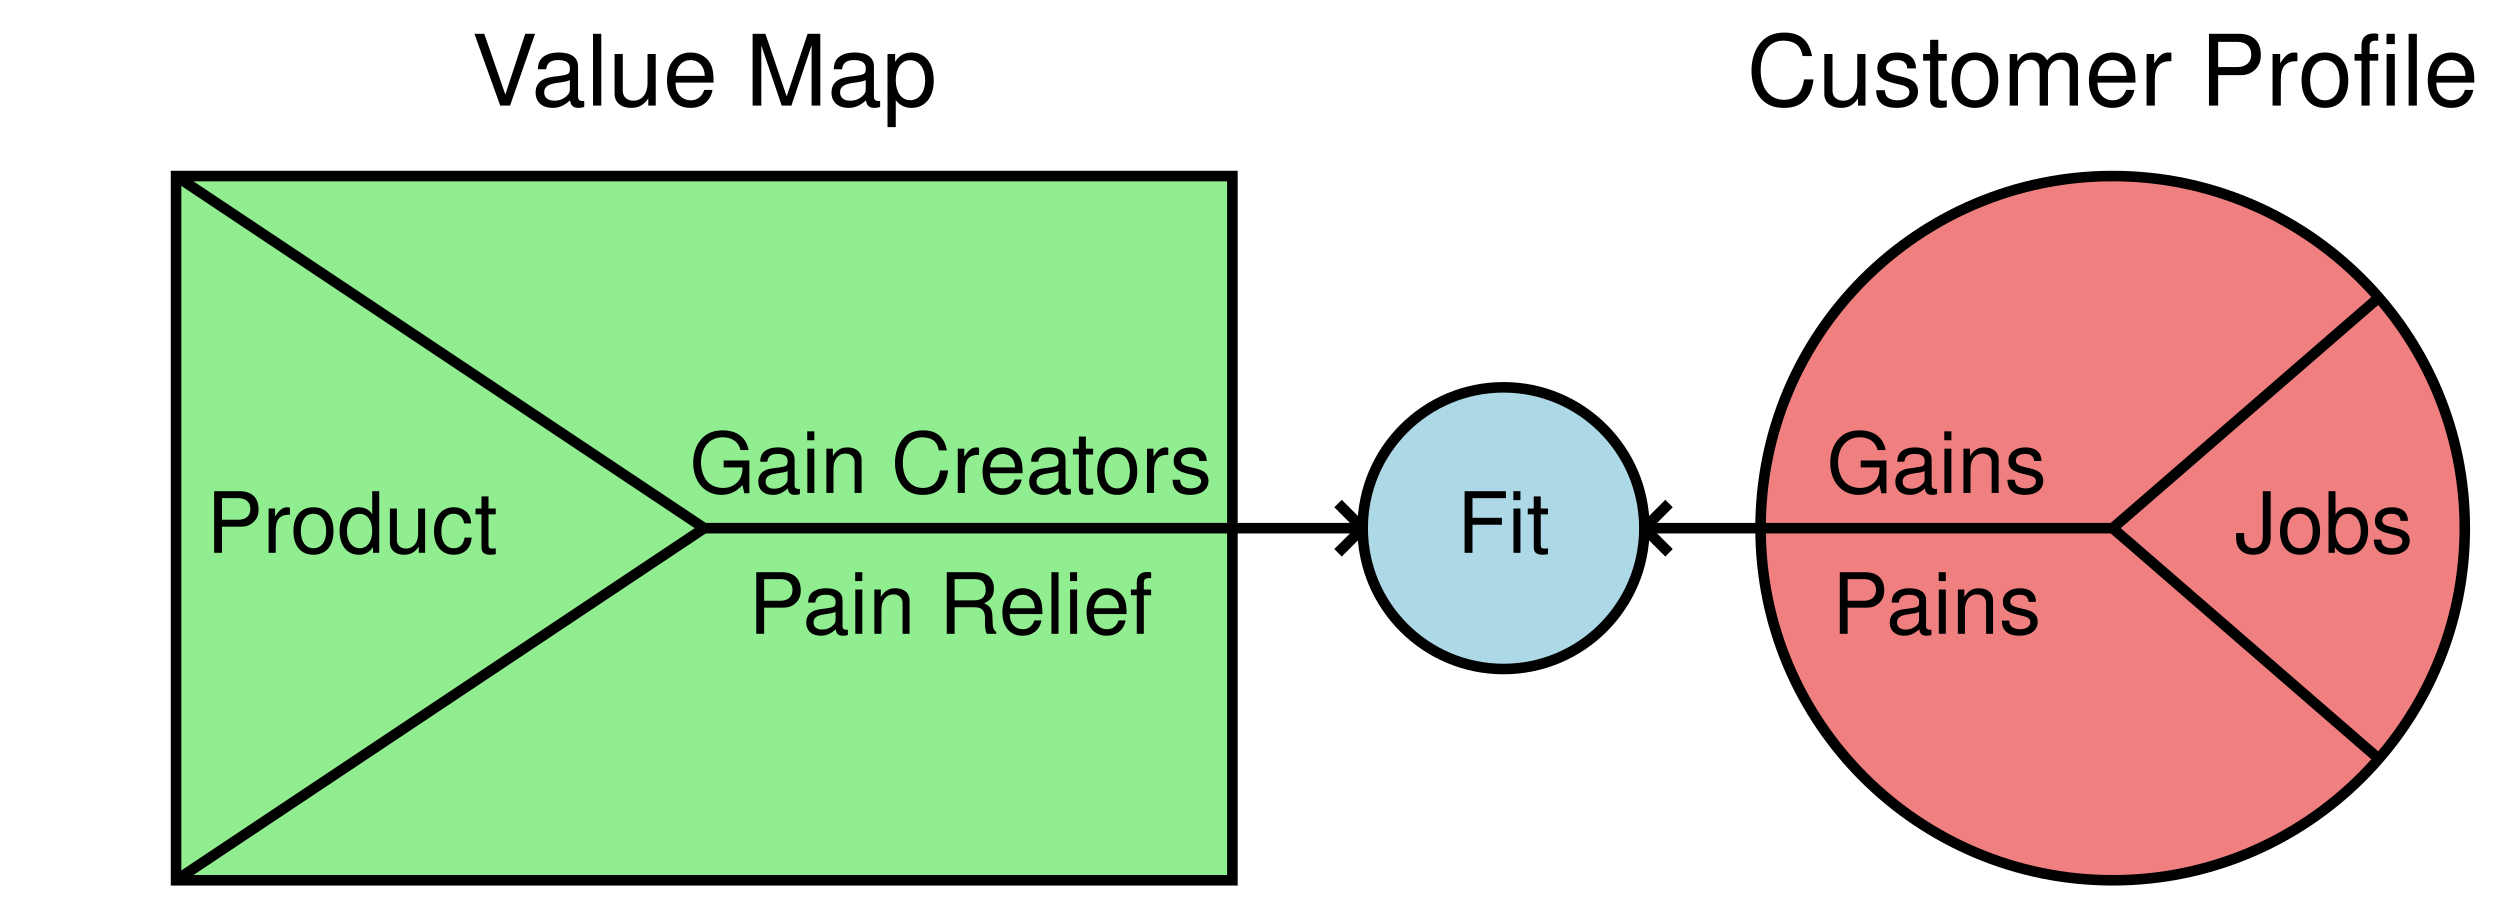
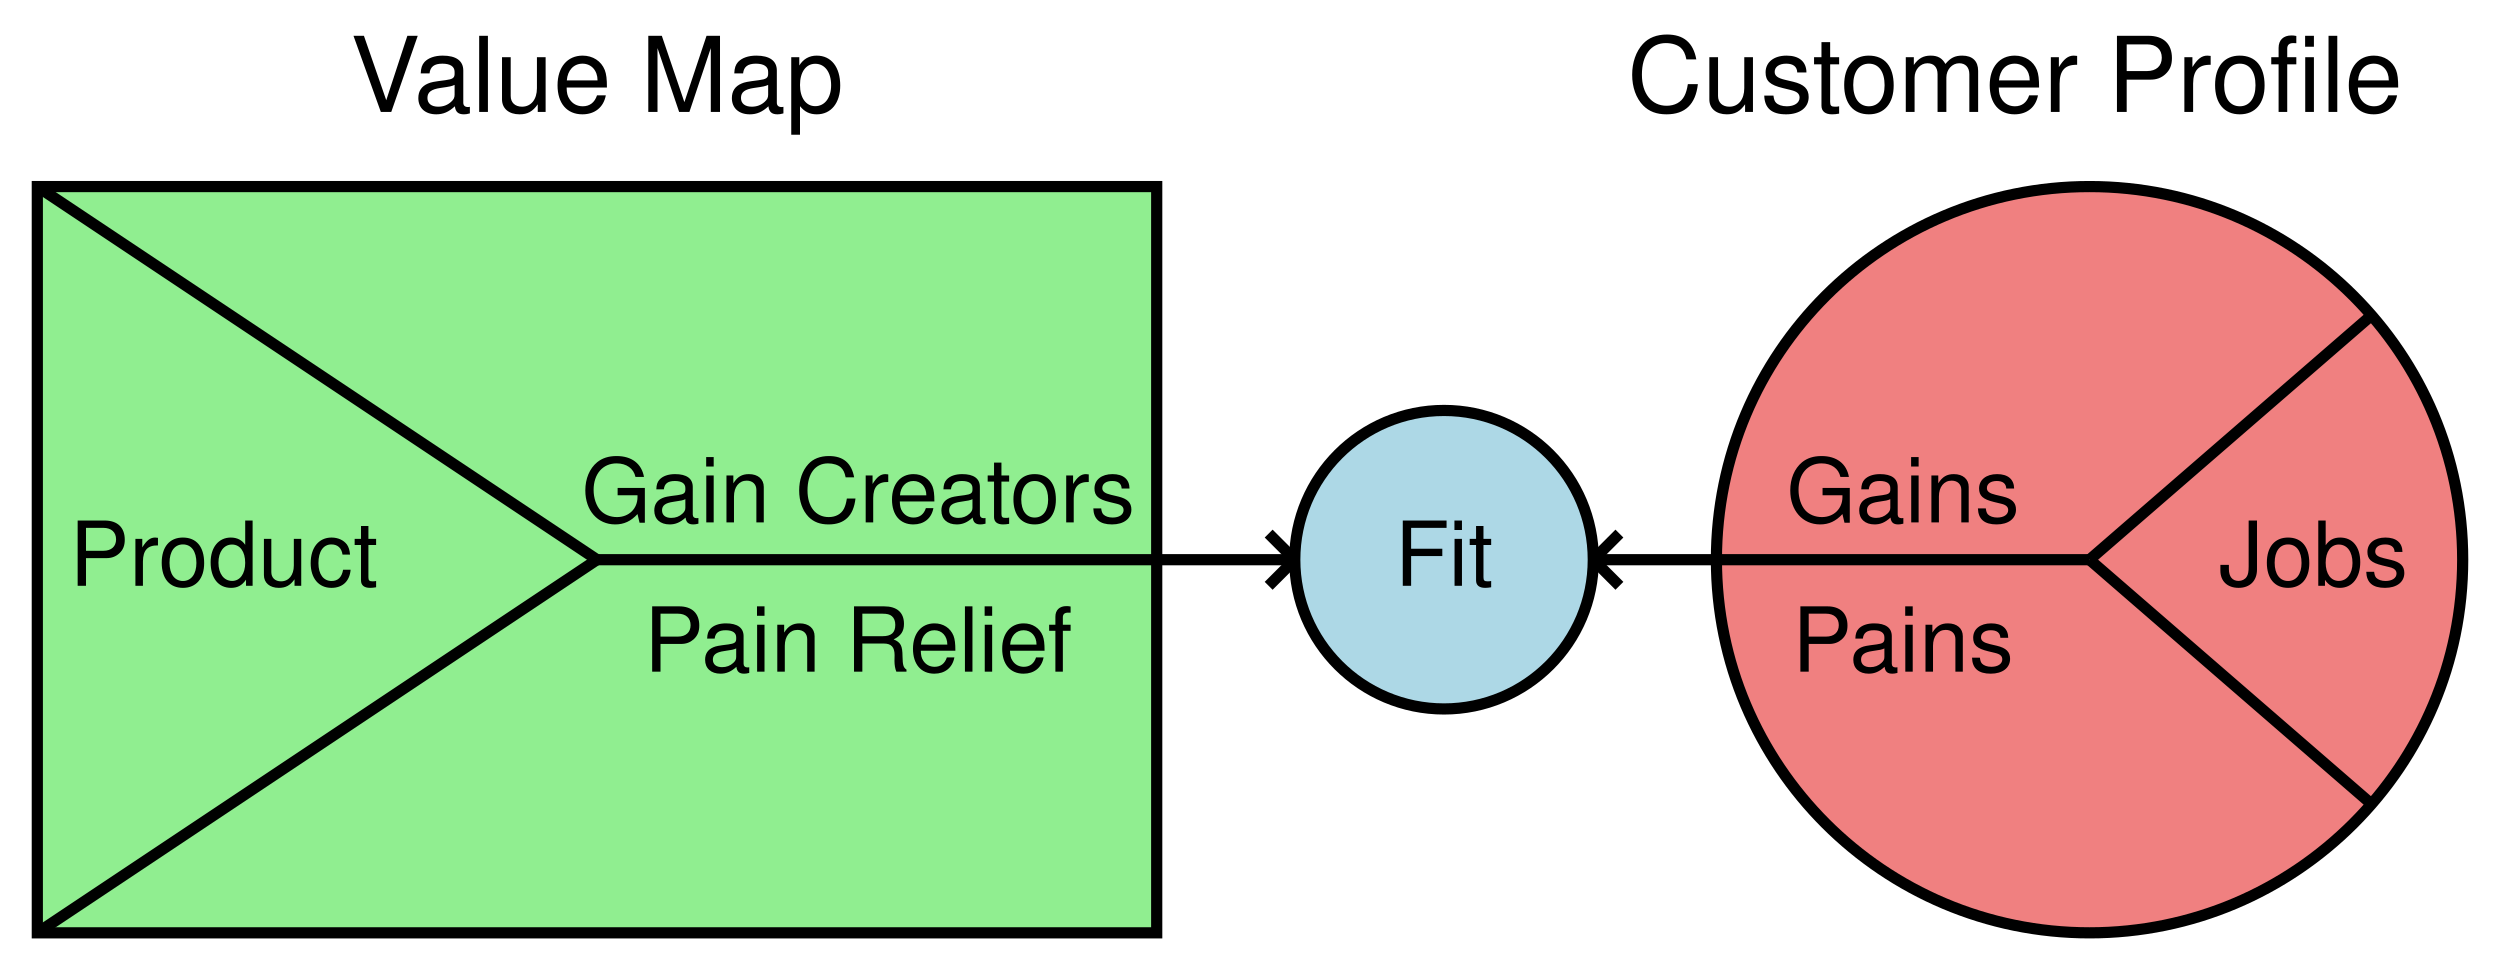
- <svg xmlns="http://www.w3.org/2000/svg" version="1.1" baseProfile="full" width="710" height="260">
-   <rect x="50" y="50" width="300" height="200" fill="lightgreen" stroke="black" stroke-width="3" />
-   <circle cx="600" cy="150" r="100" fill="lightcoral" stroke="black" stroke-width="3" />
-   <line x1="200" x2="350" y1="150" y2="150" stroke="black" stroke-width="3" />
-   <line x1="200" x2="50" y1="150" y2="50" stroke="black" stroke-width="3" />
-   <line x1="200" x2="50" y1="150" y2="250" stroke="black" stroke-width="3" />
-   <line x1="500" x2="600" y1="150" y2="150" stroke="black" stroke-width="3" />
-   <line x1="600" x2="675" y1="150" y2="85" stroke="black" stroke-width="3" />
-   <line x1="600" x2="675" y1="150" y2="215" stroke="black" stroke-width="3" />
-   <circle cx="427" cy="150" r="40" fill="lightblue" stroke="black" stroke-width="3" />
-   <line x1="350" x2="387" y1="150" y2="150" stroke="black" stroke-width="3" />
-   <line x1="387" x2="380" y1="150" y2="143" stroke="black" stroke-width="3" />
-   <line x1="387" x2="380" y1="150" y2="157" stroke="black" stroke-width="3" />
-   <line x1="467" x2="500" y1="150" y2="150" stroke="black" stroke-width="3" />
-   <line x1="467" x2="474" y1="150" y2="143" stroke="black" stroke-width="3" />
-   <line x1="467" x2="474" y1="150" y2="157" stroke="black" stroke-width="3" />
-   <text font-family="helvetica" x="427" y="157" font-size="24" text-anchor="middle" fill="black">Fit</text>
-   <text font-family="helvetica" x="100" y="157" font-size="24" text-anchor="middle" fill="black">Product</text>
-   <text font-family="helvetica" x="270" y="180" font-size="24" text-anchor="middle" fill="black">Pain Relief</text>
-   <text font-family="helvetica" x="270" y="140" font-size="24" text-anchor="middle" fill="black">Gain Creators</text>
-   <text font-family="helvetica" x="550" y="140" font-size="24" text-anchor="middle" fill="black">Gains</text>
-   <text font-family="helvetica" x="550" y="180" font-size="24" text-anchor="middle" fill="black">Pains</text>
-   <text font-family="helvetica" x="660" y="157" font-size="24" text-anchor="middle" fill="black">Jobs</text>
-   <text font-family="helvetica" x="200" y="30" font-size="28" text-anchor="middle" fill="black">Value Map</text>
-   <text font-family="helvetica" x="600" y="30" font-size="28" text-anchor="middle" fill="black">Customer Profile</text>
+ <svg xmlns="http://www.w3.org/2000/svg" version="1.1" baseProfile="full" width="670" height="260">
+   <rect x="10" y="50" width="300" height="200" fill="lightgreen" stroke="black" stroke-width="3" />
+   <circle cx="560" cy="150" r="100" fill="lightcoral" stroke="black" stroke-width="3" />
+   <line x1="160" x2="310" y1="150" y2="150" stroke="black" stroke-width="3" />
+   <line x1="160" x2="10" y1="150" y2="50" stroke="black" stroke-width="3" />
+   <line x1="160" x2="10" y1="150" y2="250" stroke="black" stroke-width="3" />
+   <line x1="460" x2="560" y1="150" y2="150" stroke="black" stroke-width="3" />
+   <line x1="560" x2="635" y1="150" y2="85" stroke="black" stroke-width="3" />
+   <line x1="560" x2="635" y1="150" y2="215" stroke="black" stroke-width="3" />
+   <circle cx="387" cy="150" r="40" fill="lightblue" stroke="black" stroke-width="3" />
+   <line x1="310" x2="347" y1="150" y2="150" stroke="black" stroke-width="3" />
+   <line x1="347" x2="340" y1="150" y2="143" stroke="black" stroke-width="3" />
+   <line x1="347" x2="340" y1="150" y2="157" stroke="black" stroke-width="3" />
+   <line x1="427" x2="460" y1="150" y2="150" stroke="black" stroke-width="3" />
+   <line x1="427" x2="434" y1="150" y2="143" stroke="black" stroke-width="3" />
+   <line x1="427" x2="434" y1="150" y2="157" stroke="black" stroke-width="3" />
+   <text font-family="helvetica" x="387" y="157" font-size="24" text-anchor="middle" fill="black">Fit</text>
+   <text font-family="helvetica" x="60" y="157" font-size="24" text-anchor="middle" fill="black">Product</text>
+   <text font-family="helvetica" x="230" y="180" font-size="24" text-anchor="middle" fill="black">Pain Relief</text>
+   <text font-family="helvetica" x="230" y="140" font-size="24" text-anchor="middle" fill="black">Gain Creators</text>
+   <text font-family="helvetica" x="510" y="140" font-size="24" text-anchor="middle" fill="black">Gains</text>
+   <text font-family="helvetica" x="510" y="180" font-size="24" text-anchor="middle" fill="black">Pains</text>
+   <text font-family="helvetica" x="620" y="157" font-size="24" text-anchor="middle" fill="black">Jobs</text>
+   <text font-family="helvetica" x="160" y="30" font-size="28" text-anchor="middle" fill="black">Value Map</text>
+   <text font-family="helvetica" x="540" y="30" font-size="28" text-anchor="middle" fill="black">Customer Profile</text>
</svg>
